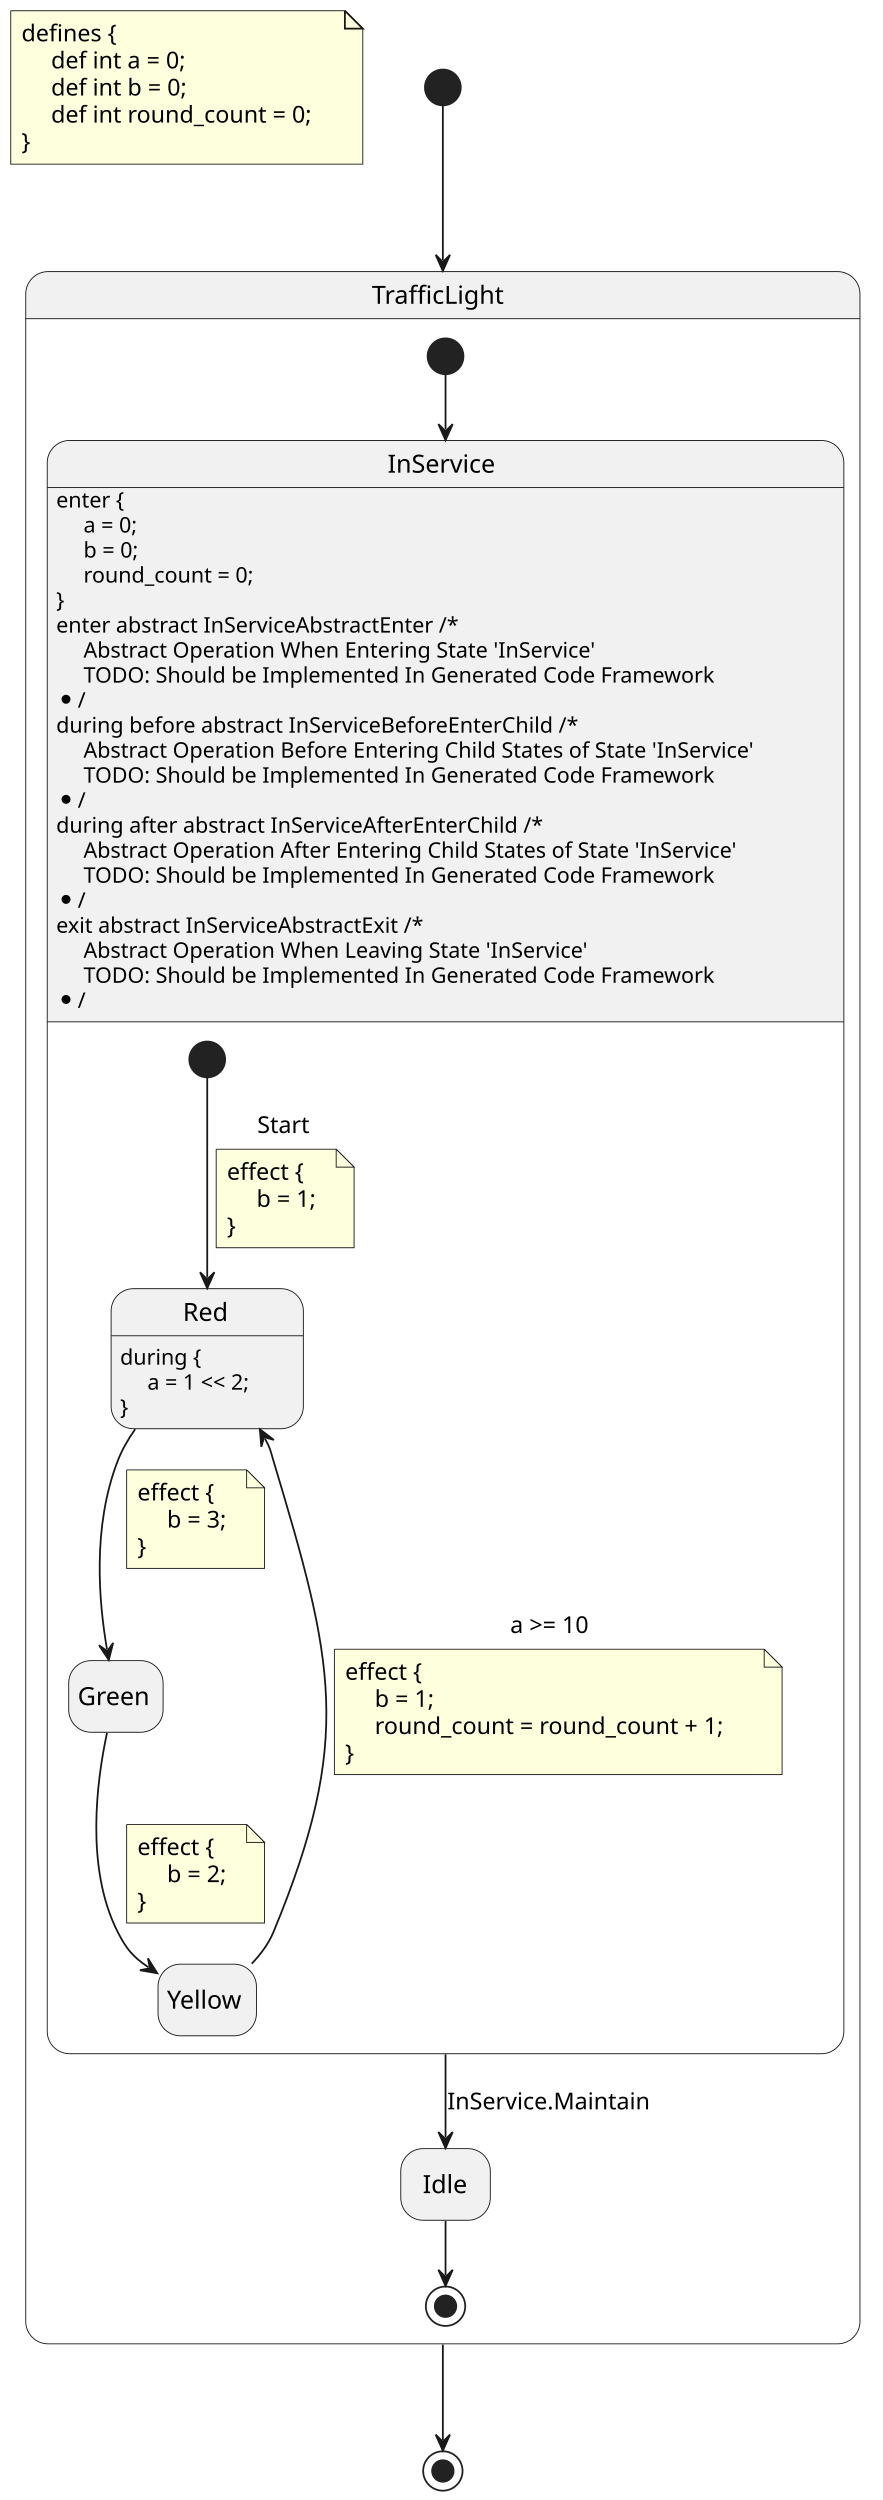
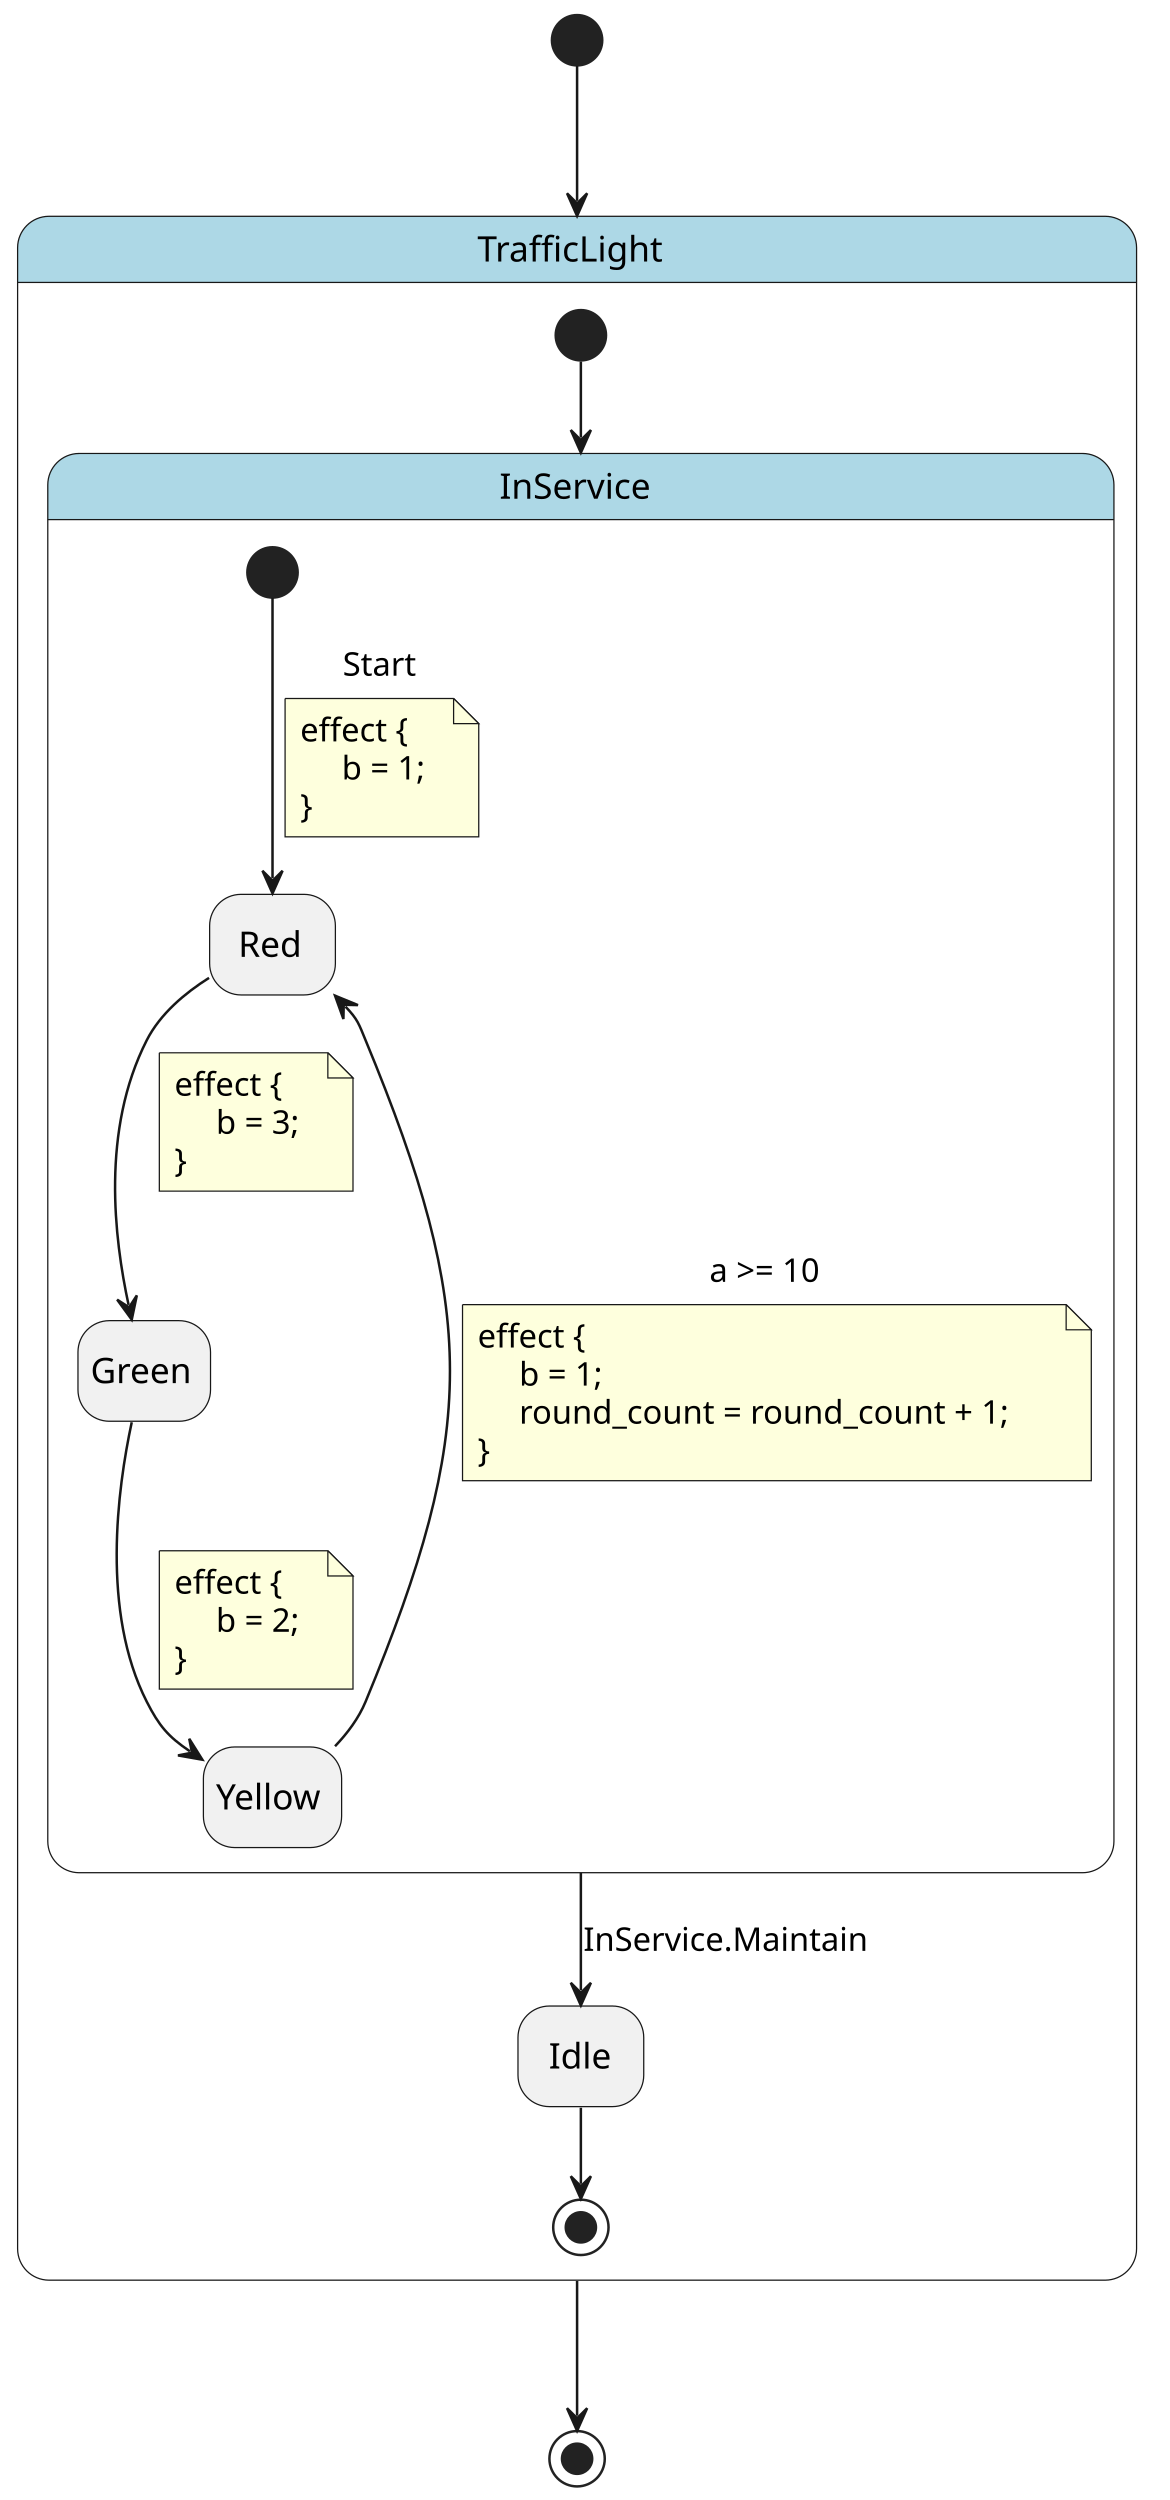
- <svg xmlns="http://www.w3.org/2000/svg" contentStyleType="text/css" data-diagram-type="STATE" height="1396px" preserveAspectRatio="none" style="width:493px;height:1396px;background:#FFFFFF;" version="1.1" viewBox="0 0 493 1396" width="493px" zoomAndPan="magnify">
+ <svg xmlns="http://www.w3.org/2000/svg" contentStyleType="text/css" data-diagram-type="STATE" height="994px" preserveAspectRatio="none" style="width:465px;height:994px;background:#FFFFFF;" version="1.1" viewBox="0 0 465 994" width="465px" zoomAndPan="magnify">
  <defs />
  <g>
-     <g class="entity" data-entity="DefinitionNote" data-source-line="3" data-uid="ent0002" id="entity_DefinitionNote">
-       <path d="M6,6 L6,91.664 L202.583,91.664 L202.583,16 L192.583,6 L6,6" fill="#FEFFDD" style="stroke:#181818;stroke-width:0.5;" />
-       <path d="M192.583,6 L192.583,16 L202.583,16 L192.583,6" fill="#FEFFDD" style="stroke:#181818;stroke-width:1;" />
-       <text fill="#000000" font-family="sans-serif" font-size="13" lengthAdjust="spacing" textLength="59.852" x="12" y="23.067">defines {</text>
-       <text fill="#000000" font-family="sans-serif" font-size="13" lengthAdjust="spacing" textLength="85.814" x="28.529" y="38.2">def int a = 0;</text>
-       <text fill="#000000" font-family="sans-serif" font-size="13" lengthAdjust="spacing" textLength="86.1" x="28.529" y="53.333">def int b = 0;</text>
-       <text fill="#000000" font-family="sans-serif" font-size="13" lengthAdjust="spacing" textLength="159.053" x="28.529" y="68.465">def int round_count = 0;</text>
-       <text fill="#000000" font-family="sans-serif" font-size="13" lengthAdjust="spacing" textLength="8.271" x="12" y="83.598">}</text>
+     <path d="M19.5,86 L439.4,86 A12.5,12.5 0 0 1 451.9,98.5 L451.9,112.297 L7,112.297 L7,98.5 A12.5,12.5 0 0 1 19.5,86" fill="#ADD8E6" />
+     <rect fill="none" height="820.597" rx="12.5" ry="12.5" style="stroke:#181818;stroke-width:0.5;" width="444.9" x="7" y="86" />
+     <line style="stroke:#181818;stroke-width:0.5;" x1="7" x2="451.9" y1="112.297" y2="112.297" />
+     <text fill="#000000" font-family="sans-serif" font-size="14" lengthAdjust="spacing" textLength="79.269" x="189.815" y="103.995">TrafficLight</text>
+     <path d="M31.5,180.297 L430.4,180.297 A12.5,12.5 0 0 1 442.9,192.797 L442.9,206.594 L19,206.594 L19,192.797 A12.5,12.5 0 0 1 31.5,180.297" fill="#ADD8E6" />
+     <rect fill="none" height="564.297" rx="12.5" ry="12.5" style="stroke:#181818;stroke-width:0.5;" width="423.9" x="19" y="180.297" />
+     <line style="stroke:#181818;stroke-width:0.5;" x1="19" x2="442.9" y1="206.594" y2="206.594" />
+     <text fill="#000000" font-family="sans-serif" font-size="14" lengthAdjust="spacing" textLength="64.743" x="198.578" y="198.292">InService</text>
+     <rect fill="#F1F1F1" height="40" rx="12.5" ry="12.5" style="stroke:#181818;stroke-width:0.5;" width="50" x="83.35" y="355.594" />
+     <text fill="#000000" font-family="sans-serif" font-size="14" lengthAdjust="spacing" textLength="27.227" x="94.736" y="380.44">Red</text>
+     <rect fill="#F1F1F1" height="40" rx="12.5" ry="12.5" style="stroke:#181818;stroke-width:0.5;" width="54.96" x="80.87" y="694.594" />
+     <text fill="#000000" font-family="sans-serif" font-size="14" lengthAdjust="spacing" textLength="44.96" x="85.87" y="719.44">Yellow</text>
+     <rect fill="#F1F1F1" height="40" rx="12.5" ry="12.5" style="stroke:#181818;stroke-width:0.5;" width="52.704" x="31" y="525.094" />
+     <text fill="#000000" font-family="sans-serif" font-size="14" lengthAdjust="spacing" textLength="42.704" x="36" y="549.94">Green</text>
+     <ellipse cx="108.35" cy="227.594" fill="#222222" rx="10" ry="10" style="stroke:#222222;stroke-width:1;" />
+     <g class="link" data-entity-1="*start*traffic_light__in_service" data-entity-2="traffic_light__in_service__red" data-source-line="15" data-uid="lnk3" id="link_*start*traffic_light__in_service_traffic_light__in_service__red">
+       <path d="M108.35,237.724 C108.35,261.074 108.35,317.344 108.35,349.214" fill="none" id="*start*traffic_light__in_service-to-traffic_light__in_service__red" style="stroke:#181818;stroke-width:1;" />
+       <polygon fill="#181818" points="108.35,355.214,112.35,346.214,108.35,350.214,104.35,346.214,108.35,355.214" style="stroke:#181818;stroke-width:1;" />
+       <text fill="#000000" font-family="sans-serif" font-size="13" lengthAdjust="spacing" textLength="31.757" x="136.266" y="268.661">Start</text>
+       <path d="M113.35,277.727 L113.35,332.727 L190.35,332.727 L190.35,287.727 L180.35,277.727 L113.35,277.727" fill="#FEFFDD" style="stroke:#181818;stroke-width:0.5;" />
+       <path d="M180.35,277.727 L180.35,287.727 L190.35,287.727 L180.35,277.727" fill="#FEFFDD" style="stroke:#181818;stroke-width:0.5;" />
+       <text fill="#000000" font-family="sans-serif" font-size="13" lengthAdjust="spacing" textLength="49.797" x="119.35" y="294.793">effect {</text>
+       <text fill="#000000" font-family="sans-serif" font-size="13" lengthAdjust="spacing" textLength="40.06" x="135.879" y="309.926">b = 1;</text>
+       <text fill="#000000" font-family="sans-serif" font-size="13" lengthAdjust="spacing" textLength="8.271" x="119.35" y="325.059">}</text>
    </g>
-     <path d="M26.87,151.66 L467.706,151.66 A12.5,12.5 0 0 1 480.206,164.16 L480.206,177.957 L14.37,177.957 L14.37,164.16 A12.5,12.5 0 0 1 26.87,151.66" fill="#F1F1F1" />
-     <rect fill="none" height="1157.137" rx="12.5" ry="12.5" style="stroke:#181818;stroke-width:0.5;" width="465.836" x="14.37" y="151.66" />
-     <line style="stroke:#181818;stroke-width:0.5;" x1="14.37" x2="480.206" y1="177.957" y2="177.957" />
-     <text fill="#000000" font-family="sans-serif" font-size="14" lengthAdjust="spacing" textLength="79.269" x="207.653" y="169.655">TrafficLight</text>
-     <path d="M38.87,245.957 L458.706,245.957 A12.5,12.5 0 0 1 471.206,258.457 L471.206,570.597 L26.37,570.597 L26.37,258.457 A12.5,12.5 0 0 1 38.87,245.957" fill="#F1F1F1" />
-     <rect fill="none" height="900.841" rx="12.5" ry="12.5" style="stroke:#181818;stroke-width:0.5;" width="444.836" x="26.37" y="245.957" />
-     <line style="stroke:#181818;stroke-width:0.5;" x1="26.37" x2="471.206" y1="570.597" y2="570.597" />
-     <line style="stroke:#181818;stroke-width:0.5;" x1="26.37" x2="471.206" y1="272.254" y2="272.254" />
-     <text fill="#000000" font-family="sans-serif" font-size="14" lengthAdjust="spacing" textLength="64.743" x="216.416" y="263.952">InService</text>
-     <text fill="#000000" font-family="sans-serif" font-size="12" lengthAdjust="spacing" textLength="43.459" x="31.37" y="283.392">enter {</text>
-     <text fill="#000000" font-family="sans-serif" font-size="12" lengthAdjust="spacing" textLength="36.715" x="46.628" y="297.361">a = 0;</text>
-     <text fill="#000000" font-family="sans-serif" font-size="12" lengthAdjust="spacing" textLength="36.978" x="46.628" y="311.33">b = 0;</text>
-     <text fill="#000000" font-family="sans-serif" font-size="12" lengthAdjust="spacing" textLength="104.32" x="46.628" y="325.299">round_count = 0;</text>
-     <text fill="#000000" font-family="sans-serif" font-size="12" lengthAdjust="spacing" textLength="7.635" x="31.37" y="339.267">}</text>
-     <text fill="#000000" font-family="sans-serif" font-size="12" lengthAdjust="spacing" textLength="241.09" x="31.37" y="353.236">enter abstract InServiceAbstractEnter /*</text>
-     <text fill="#000000" font-family="sans-serif" font-size="12" lengthAdjust="spacing" textLength="308.244" x="46.628" y="367.205">Abstract Operation When Entering State 'InService'</text>
-     <text fill="#000000" font-family="sans-serif" font-size="12" lengthAdjust="spacing" textLength="375.1" x="46.628" y="381.174">TODO: Should be Implemented In Generated Code Framework</text>
-     <ellipse cx="36.87" cy="390.473" fill="#000000" rx="2.5" ry="2.5" />
-     <text fill="#000000" font-family="sans-serif" font-size="12" lengthAdjust="spacing" textLength="4.043" x="43.37" y="395.142">/</text>
-     <text fill="#000000" font-family="sans-serif" font-size="12" lengthAdjust="spacing" textLength="309.885" x="31.37" y="409.111">during before abstract InServiceBeforeEnterChild /*</text>
-     <text fill="#000000" font-family="sans-serif" font-size="12" lengthAdjust="spacing" textLength="404.578" x="46.628" y="423.08">Abstract Operation Before Entering Child States of State 'InService'</text>
-     <text fill="#000000" font-family="sans-serif" font-size="12" lengthAdjust="spacing" textLength="375.1" x="46.628" y="437.049">TODO: Should be Implemented In Generated Code Framework</text>
-     <ellipse cx="36.87" cy="446.348" fill="#000000" rx="2.5" ry="2.5" />
-     <text fill="#000000" font-family="sans-serif" font-size="12" lengthAdjust="spacing" textLength="4.043" x="43.37" y="451.017">/</text>
-     <text fill="#000000" font-family="sans-serif" font-size="12" lengthAdjust="spacing" textLength="289.559" x="31.37" y="464.986">during after abstract InServiceAfterEnterChild /*</text>
-     <text fill="#000000" font-family="sans-serif" font-size="12" lengthAdjust="spacing" textLength="394.535" x="46.628" y="478.955">Abstract Operation After Entering Child States of State 'InService'</text>
-     <text fill="#000000" font-family="sans-serif" font-size="12" lengthAdjust="spacing" textLength="375.1" x="46.628" y="492.924">TODO: Should be Implemented In Generated Code Framework</text>
-     <ellipse cx="36.87" cy="502.223" fill="#000000" rx="2.5" ry="2.5" />
-     <text fill="#000000" font-family="sans-serif" font-size="12" lengthAdjust="spacing" textLength="4.043" x="43.37" y="506.892">/</text>
-     <text fill="#000000" font-family="sans-serif" font-size="12" lengthAdjust="spacing" textLength="222.117" x="31.37" y="520.861">exit abstract InServiceAbstractExit /*</text>
-     <text fill="#000000" font-family="sans-serif" font-size="12" lengthAdjust="spacing" textLength="304.559" x="46.628" y="534.83">Abstract Operation When Leaving State 'InService'</text>
-     <text fill="#000000" font-family="sans-serif" font-size="12" lengthAdjust="spacing" textLength="375.1" x="46.628" y="548.799">TODO: Should be Implemented In Generated Code Framework</text>
-     <ellipse cx="36.87" cy="558.097" fill="#000000" rx="2.5" ry="2.5" />
-     <text fill="#000000" font-family="sans-serif" font-size="12" lengthAdjust="spacing" textLength="4.043" x="43.37" y="562.767">/</text>
-     <g id="traffic_light.traffic_light__in_service.traffic_light__in_service__red">
-       <rect fill="#F1F1F1" height="78.203" rx="12.5" ry="12.5" style="stroke:#181818;stroke-width:0.5;" width="107.346" x="62.05" y="719.597" />
-       <line style="stroke:#181818;stroke-width:0.5;" x1="62.05" x2="169.396" y1="745.894" y2="745.894" />
-       <text fill="#000000" font-family="sans-serif" font-size="14" lengthAdjust="spacing" textLength="27.227" x="102.109" y="737.593">Red</text>
-       <text fill="#000000" font-family="sans-serif" font-size="12" lengthAdjust="spacing" textLength="50.162" x="67.05" y="762.033">during {</text>
-       <text fill="#000000" font-family="sans-serif" font-size="12" lengthAdjust="spacing" textLength="72.088" x="82.308" y="776.002">a = 1 &lt;&lt; 2;</text>
-       <text fill="#000000" font-family="sans-serif" font-size="12" lengthAdjust="spacing" textLength="7.635" x="67.05" y="789.971">}</text>
+     <g class="link" data-entity-1="traffic_light__in_service__red" data-entity-2="traffic_light__in_service__green" data-source-line="21" data-uid="lnk4" id="link_traffic_light__in_service__red_traffic_light__in_service__green">
+       <path d="M83.11,388.804 C73.55,394.834 63.69,403.104 58.35,413.594 C40.17,449.334 45.389,492.168 51.119,518.828" fill="none" id="traffic_light__in_service__red-to-traffic_light__in_service__green" style="stroke:#181818;stroke-width:1;" />
+       <polygon fill="#181818" points="52.38,524.694,54.4,515.054,51.329,519.805,46.578,516.735,52.38,524.694" style="stroke:#181818;stroke-width:1;" />
+       <path d="M63.35,418.594 L63.35,473.594 L140.35,473.594 L140.35,428.594 L130.35,418.594 L63.35,418.594" fill="#FEFFDD" style="stroke:#181818;stroke-width:0.5;" />
+       <path d="M130.35,418.594 L130.35,428.594 L140.35,428.594 L130.35,418.594" fill="#FEFFDD" style="stroke:#181818;stroke-width:0.5;" />
+       <text fill="#000000" font-family="sans-serif" font-size="13" lengthAdjust="spacing" textLength="49.797" x="69.35" y="435.661">effect {</text>
+       <text fill="#000000" font-family="sans-serif" font-size="13" lengthAdjust="spacing" textLength="40.06" x="85.879" y="450.793">b = 3;</text>
+       <text fill="#000000" font-family="sans-serif" font-size="13" lengthAdjust="spacing" textLength="8.271" x="69.35" y="465.926">}</text>
    </g>
-     <rect fill="#F1F1F1" height="40" rx="12.5" ry="12.5" style="stroke:#181818;stroke-width:0.5;" width="54.96" x="88.24" y="1096.797" />
-     <text fill="#000000" font-family="sans-serif" font-size="14" lengthAdjust="spacing" textLength="44.96" x="93.24" y="1121.644">Yellow</text>
-     <rect fill="#F1F1F1" height="40" rx="12.5" ry="12.5" style="stroke:#181818;stroke-width:0.5;" width="52.704" x="38.37" y="927.298" />
-     <text fill="#000000" font-family="sans-serif" font-size="14" lengthAdjust="spacing" textLength="42.704" x="43.37" y="952.144">Green</text>
-     <ellipse cx="115.72" cy="591.597" fill="#222222" rx="10" ry="10" style="stroke:#222222;stroke-width:1;" />
-     <g class="link" data-entity-1=".start.traffic_light__in_service" data-entity-2="traffic_light__in_service__red" data-link-type="dependency" data-source-line="16" data-uid="lnk3" id="link_.start.traffic_light__in_service_traffic_light__in_service__red">
-       <path d="M115.72,601.947 C115.72,624.117 115.72,674.898 115.72,713.418" fill="none" id="*start*traffic_light__in_service-to-traffic_light__in_service__red" style="stroke:#181818;stroke-width:1;" />
-       <polygon fill="#181818" points="115.72,719.418,119.72,710.418,115.72,714.418,111.72,710.418,115.72,719.418" style="stroke:#181818;stroke-width:1;" />
-       <text fill="#000000" font-family="sans-serif" font-size="13" lengthAdjust="spacing" textLength="31.757" x="143.636" y="632.664">Start</text>
-       <path d="M120.72,641.73 L120.72,696.73 L197.72,696.73 L197.72,651.73 L187.72,641.73 L120.72,641.73" fill="#FEFFDD" style="stroke:#181818;stroke-width:0.5;" />
-       <path d="M187.72,641.73 L187.72,651.73 L197.72,651.73 L187.72,641.73" fill="#FEFFDD" style="stroke:#181818;stroke-width:0.5;" />
-       <text fill="#000000" font-family="sans-serif" font-size="13" lengthAdjust="spacing" textLength="49.797" x="126.72" y="658.797">effect {</text>
-       <text fill="#000000" font-family="sans-serif" font-size="13" lengthAdjust="spacing" textLength="40.06" x="143.249" y="673.93">b = 1;</text>
-       <text fill="#000000" font-family="sans-serif" font-size="13" lengthAdjust="spacing" textLength="8.271" x="126.72" y="689.063">}</text>
+     <g class="link" data-entity-1="traffic_light__in_service__green" data-entity-2="traffic_light__in_service__yellow" data-source-line="27" data-uid="lnk5" id="link_traffic_light__in_service__green_traffic_light__in_service__yellow">
+       <path d="M52.38,565.494 C46.65,592.154 40.17,640.854 58.35,676.594 C63.2,686.124 66.803,690.463 75.493,696.313" fill="none" id="traffic_light__in_service__green-to-traffic_light__in_service__yellow" style="stroke:#181818;stroke-width:1;" />
+       <polygon fill="#181818" points="80.47,699.664,75.238,691.32,76.322,696.872,70.77,697.956,80.47,699.664" style="stroke:#181818;stroke-width:1;" />
+       <path d="M63.35,616.594 L63.35,671.594 L140.35,671.594 L140.35,626.594 L130.35,616.594 L63.35,616.594" fill="#FEFFDD" style="stroke:#181818;stroke-width:0.5;" />
+       <path d="M130.35,616.594 L130.35,626.594 L140.35,626.594 L130.35,616.594" fill="#FEFFDD" style="stroke:#181818;stroke-width:0.5;" />
+       <text fill="#000000" font-family="sans-serif" font-size="13" lengthAdjust="spacing" textLength="49.797" x="69.35" y="633.661">effect {</text>
+       <text fill="#000000" font-family="sans-serif" font-size="13" lengthAdjust="spacing" textLength="40.06" x="85.879" y="648.793">b = 2;</text>
+       <text fill="#000000" font-family="sans-serif" font-size="13" lengthAdjust="spacing" textLength="8.271" x="69.35" y="663.926">}</text>
    </g>
-     <g class="link" data-entity-1="traffic_light__in_service__red" data-entity-2="traffic_light__in_service__green" data-link-type="dependency" data-source-line="22" data-uid="lnk4" id="link_traffic_light__in_service__red_traffic_light__in_service__green">
-       <path d="M75.49,798.058 C71.54,803.628 68.11,809.587 65.72,815.798 C51.38,853.008 55.283,894.823 59.743,921.013" fill="none" id="traffic_light__in_service__red-to-traffic_light__in_service__green" style="stroke:#181818;stroke-width:1;" />
-       <polygon fill="#181818" points="60.75,926.928,63.182,917.384,59.911,921.999,55.296,918.727,60.75,926.928" style="stroke:#181818;stroke-width:1;" />
-       <path d="M70.72,820.798 L70.72,875.798 L147.72,875.798 L147.72,830.798 L137.72,820.798 L70.72,820.798" fill="#FEFFDD" style="stroke:#181818;stroke-width:0.5;" />
-       <path d="M137.72,820.798 L137.72,830.798 L147.72,830.798 L137.72,820.798" fill="#FEFFDD" style="stroke:#181818;stroke-width:0.5;" />
-       <text fill="#000000" font-family="sans-serif" font-size="13" lengthAdjust="spacing" textLength="49.797" x="76.72" y="837.864">effect {</text>
-       <text fill="#000000" font-family="sans-serif" font-size="13" lengthAdjust="spacing" textLength="40.06" x="93.249" y="852.997">b = 3;</text>
-       <text fill="#000000" font-family="sans-serif" font-size="13" lengthAdjust="spacing" textLength="8.271" x="76.72" y="868.13">}</text>
+     <g class="link" data-entity-1="traffic_light__in_service__yellow" data-entity-2="traffic_light__in_service__red" data-source-line="33" data-uid="lnk6" id="link_traffic_light__in_service__yellow_traffic_light__in_service__red">
+       <path d="M133.21,694.304 C138.15,689.134 142.64,683.144 145.35,676.594 C190.08,568.604 190.08,521.584 145.35,413.594 C142.64,407.044 142.295,405.392 137.355,400.222" fill="none" id="traffic_light__in_service__yellow-to-traffic_light__in_service__red" style="stroke:#181818;stroke-width:1;" />
+       <polygon fill="#181818" points="133.21,395.884,136.536,405.154,136.664,399.499,142.32,399.627,133.21,395.884" style="stroke:#181818;stroke-width:1;" />
+       <text fill="#000000" font-family="sans-serif" font-size="13" lengthAdjust="spacing" textLength="54.558" x="282.074" y="509.661">a &gt;= 10</text>
+       <path d="M183.9,518.727 L183.9,588.727 L433.9,588.727 L433.9,528.727 L423.9,518.727 L183.9,518.727" fill="#FEFFDD" style="stroke:#181818;stroke-width:0.5;" />
+       <path d="M423.9,518.727 L423.9,528.727 L433.9,528.727 L423.9,518.727" fill="#FEFFDD" style="stroke:#181818;stroke-width:0.5;" />
+       <text fill="#000000" font-family="sans-serif" font-size="13" lengthAdjust="spacing" textLength="49.797" x="189.9" y="535.793">effect {</text>
+       <text fill="#000000" font-family="sans-serif" font-size="13" lengthAdjust="spacing" textLength="40.06" x="206.429" y="550.926">b = 1;</text>
+       <text fill="#000000" font-family="sans-serif" font-size="13" lengthAdjust="spacing" textLength="213.376" x="206.429" y="566.059">round_count = round_count + 1;</text>
+       <text fill="#000000" font-family="sans-serif" font-size="13" lengthAdjust="spacing" textLength="8.271" x="189.9" y="581.192">}</text>
    </g>
-     <g class="link" data-entity-1="traffic_light__in_service__green" data-entity-2="traffic_light__in_service__yellow" data-link-type="dependency" data-source-line="28" data-uid="lnk5" id="link_traffic_light__in_service__green_traffic_light__in_service__yellow">
-       <path d="M59.75,967.697 C54.02,994.357 47.54,1043.057 65.72,1078.797 C70.57,1088.328 74.173,1092.667 82.863,1098.517" fill="none" id="traffic_light__in_service__green-to-traffic_light__in_service__yellow" style="stroke:#181818;stroke-width:1;" />
-       <polygon fill="#181818" points="87.84,1101.868,82.608,1093.523,83.692,1099.075,78.14,1100.16,87.84,1101.868" style="stroke:#181818;stroke-width:1;" />
-       <path d="M70.72,1018.798 L70.72,1073.797 L147.72,1073.797 L147.72,1028.797 L137.72,1018.798 L70.72,1018.798" fill="#FEFFDD" style="stroke:#181818;stroke-width:0.5;" />
-       <path d="M137.72,1018.798 L137.72,1028.797 L147.72,1028.797 L137.72,1018.798" fill="#FEFFDD" style="stroke:#181818;stroke-width:0.5;" />
-       <text fill="#000000" font-family="sans-serif" font-size="13" lengthAdjust="spacing" textLength="49.797" x="76.72" y="1035.864">effect {</text>
-       <text fill="#000000" font-family="sans-serif" font-size="13" lengthAdjust="spacing" textLength="40.06" x="93.249" y="1050.997">b = 2;</text>
-       <text fill="#000000" font-family="sans-serif" font-size="13" lengthAdjust="spacing" textLength="8.271" x="76.72" y="1066.13">}</text>
+     <rect fill="#F1F1F1" height="40" rx="12.5" ry="12.5" style="stroke:#181818;stroke-width:0.5;" width="50" x="205.95" y="797.597" />
+     <text fill="#000000" font-family="sans-serif" font-size="14" lengthAdjust="spacing" textLength="25.519" x="218.191" y="822.444">Idle</text>
+     <ellipse cx="230.95" cy="133.297" fill="#222222" rx="10" ry="10" style="stroke:#222222;stroke-width:1;" />
+     <ellipse cx="230.95" cy="885.597" fill="none" rx="11" ry="11" style="stroke:#222222;stroke-width:1;" />
+     <ellipse cx="230.95" cy="885.597" fill="#222222" rx="6" ry="6" style="stroke:#222222;stroke-width:1;" />
+     <g class="link" data-entity-1="*start*traffic_light" data-entity-2="traffic_light__in_service" data-source-line="42" data-uid="lnk8" id="link_*start*traffic_light_traffic_light__in_service">
+       <path d="M230.95,143.737 C230.95,151.697 230.95,158.297 230.95,173.987" fill="none" id="*start*traffic_light-to-traffic_light__in_service" style="stroke:#181818;stroke-width:1;" />
+       <polygon fill="#181818" points="230.95,179.987,234.95,170.987,230.95,174.987,226.95,170.987,230.95,179.987" style="stroke:#181818;stroke-width:1;" />
    </g>
-     <g class="link" data-entity-1="traffic_light__in_service__yellow" data-entity-2="traffic_light__in_service__red" data-link-type="dependency" data-source-line="34" data-uid="lnk6" id="link_traffic_light__in_service__yellow_traffic_light__in_service__red">
-       <path d="M140.58,1096.507 C145.52,1091.338 150.01,1085.348 152.72,1078.797 C197.45,970.808 186.32,927.758 152.72,815.798 C150.91,809.768 151.105,809.038 147.985,803.348" fill="none" id="traffic_light__in_service__yellow-to-traffic_light__in_service__red" style="stroke:#181818;stroke-width:1;" />
-       <polygon fill="#181818" points="145.1,798.087,145.92,807.902,147.504,802.472,152.935,804.056,145.1,798.087" style="stroke:#181818;stroke-width:1;" />
-       <text fill="#000000" font-family="sans-serif" font-size="13" lengthAdjust="spacing" textLength="54.558" x="284.894" y="911.864">a &gt;= 10</text>
-       <path d="M186.72,920.93 L186.72,990.93 L436.72,990.93 L436.72,930.93 L426.72,920.93 L186.72,920.93" fill="#FEFFDD" style="stroke:#181818;stroke-width:0.5;" />
-       <path d="M426.72,920.93 L426.72,930.93 L436.72,930.93 L426.72,920.93" fill="#FEFFDD" style="stroke:#181818;stroke-width:0.5;" />
-       <text fill="#000000" font-family="sans-serif" font-size="13" lengthAdjust="spacing" textLength="49.797" x="192.72" y="937.997">effect {</text>
-       <text fill="#000000" font-family="sans-serif" font-size="13" lengthAdjust="spacing" textLength="40.06" x="209.249" y="953.13">b = 1;</text>
-       <text fill="#000000" font-family="sans-serif" font-size="13" lengthAdjust="spacing" textLength="213.376" x="209.249" y="968.263">round_count = round_count + 1;</text>
-       <text fill="#000000" font-family="sans-serif" font-size="13" lengthAdjust="spacing" textLength="8.271" x="192.72" y="983.396">}</text>
+     <g class="link" data-entity-1="traffic_light__in_service" data-entity-2="traffic_light__idle" data-source-line="43" data-uid="lnk9" id="link_traffic_light__in_service_traffic_light__idle">
+       <path d="M230.95,744.707 C230.95,766.297 230.95,778.607 230.95,791.357" fill="none" id="traffic_light__in_service-to-traffic_light__idle" style="stroke:#181818;stroke-width:1;" />
+       <polygon fill="#181818" points="230.95,797.357,234.95,788.357,230.95,792.357,226.95,788.357,230.95,797.357" style="stroke:#181818;stroke-width:1;" />
+       <text fill="#000000" font-family="sans-serif" font-size="13" lengthAdjust="spacing" textLength="120.199" x="231.95" y="775.664">InService.Maintain</text>
    </g>
-     <rect fill="#F1F1F1" height="40" rx="12.5" ry="12.5" style="stroke:#181818;stroke-width:0.5;" width="50" x="223.79" y="1199.797" />
-     <text fill="#000000" font-family="sans-serif" font-size="14" lengthAdjust="spacing" textLength="25.519" x="236.031" y="1224.644">Idle</text>
-     <ellipse cx="248.79" cy="198.957" fill="#222222" rx="10" ry="10" style="stroke:#222222;stroke-width:1;" />
-     <ellipse cx="248.79" cy="1287.797" fill="none" rx="11" ry="11" style="stroke:#222222;stroke-width:1;" />
-     <ellipse cx="248.79" cy="1287.797" fill="#222222" rx="6" ry="6" style="stroke:#222222;stroke-width:1;" />
-     <g class="link" data-entity-1=".start.traffic_light" data-entity-2="traffic_light__in_service" data-link-type="dependency" data-source-line="44" data-uid="lnk8" id="link_.start.traffic_light_traffic_light__in_service">
-       <path d="M248.79,209.407 C248.79,217.307 248.79,223.827 248.79,239.817" fill="none" id="*start*traffic_light-to-traffic_light__in_service" style="stroke:#181818;stroke-width:1;" />
-       <polygon fill="#181818" points="248.79,245.817,252.79,236.817,248.79,240.817,244.79,236.817,248.79,245.817" style="stroke:#181818;stroke-width:1;" />
+     <g class="link" data-entity-1="traffic_light__idle" data-entity-2="*end*traffic_light" data-source-line="44" data-uid="lnk11" id="link_traffic_light__idle_*end*traffic_light">
+       <path d="M230.95,838.047 C230.95,849.907 230.95,858.597 230.95,868.267" fill="none" id="traffic_light__idle-to-*end*traffic_light" style="stroke:#181818;stroke-width:1;" />
+       <polygon fill="#181818" points="230.95,874.267,234.95,865.267,230.95,869.267,226.95,865.267,230.95,874.267" style="stroke:#181818;stroke-width:1;" />
    </g>
-     <g class="link" data-entity-1="traffic_light__in_service" data-entity-2="traffic_light__idle" data-link-type="dependency" data-source-line="45" data-uid="lnk9" id="link_traffic_light__in_service_traffic_light__idle">
-       <path d="M248.79,1147.117 C248.79,1168.987 248.79,1181.017 248.79,1193.517" fill="none" id="traffic_light__in_service-to-traffic_light__idle" style="stroke:#181818;stroke-width:1;" />
-       <polygon fill="#181818" points="248.79,1199.517,252.79,1190.517,248.79,1194.517,244.79,1190.517,248.79,1199.517" style="stroke:#181818;stroke-width:1;" />
-       <text fill="#000000" font-family="sans-serif" font-size="13" lengthAdjust="spacing" textLength="120.199" x="249.79" y="1177.864">InService.Maintain</text>
+     <ellipse cx="229.45" cy="16" fill="#222222" rx="10" ry="10" style="stroke:#222222;stroke-width:1;" />
+     <ellipse cx="229.45" cy="977.6" fill="none" rx="11" ry="11" style="stroke:#222222;stroke-width:1;" />
+     <ellipse cx="229.45" cy="977.6" fill="#222222" rx="6" ry="6" style="stroke:#222222;stroke-width:1;" />
+     <g class="link" data-entity-1="*start*" data-entity-2="traffic_light" data-source-line="46" data-uid="lnk13" id="link_*start*_traffic_light">
+       <path d="M229.45,26.13 C229.45,37.43 229.45,52.57 229.45,79.86" fill="none" id="*start*-to-traffic_light" style="stroke:#181818;stroke-width:1;" />
+       <polygon fill="#181818" points="229.45,85.86,233.45,76.86,229.45,80.86,225.45,76.86,229.45,85.86" style="stroke:#181818;stroke-width:1;" />
    </g>
-     <g class="link" data-entity-1="traffic_light__idle" data-entity-2=".end.traffic_light" data-link-type="dependency" data-source-line="46" data-uid="lnk11" id="link_traffic_light__idle_.end.traffic_light">
-       <path d="M248.79,1240.247 C248.79,1252.107 248.79,1260.797 248.79,1270.467" fill="none" id="traffic_light__idle-to-*end*traffic_light" style="stroke:#181818;stroke-width:1;" />
-       <polygon fill="#181818" points="248.79,1276.467,252.79,1267.467,248.79,1271.467,244.79,1267.467,248.79,1276.467" style="stroke:#181818;stroke-width:1;" />
-     </g>
-     <ellipse cx="247.29" cy="48.83" fill="#222222" rx="10" ry="10" style="stroke:#222222;stroke-width:1;" />
-     <ellipse cx="247.29" cy="1379.8" fill="none" rx="11" ry="11" style="stroke:#222222;stroke-width:1;" />
-     <ellipse cx="247.29" cy="1379.8" fill="#222222" rx="6" ry="6" style="stroke:#222222;stroke-width:1;" />
-     <g class="link" data-entity-1=".start." data-entity-2="traffic_light" data-link-type="dependency" data-source-line="48" data-uid="lnk13" id="link_.start._traffic_light">
-       <path d="M247.29,59.18 C247.29,74.48 247.29,101.6 247.29,145.31" fill="none" id="*start*-to-traffic_light" style="stroke:#181818;stroke-width:1;" />
-       <polygon fill="#181818" points="247.29,151.31,251.29,142.31,247.29,146.31,243.29,142.31,247.29,151.31" style="stroke:#181818;stroke-width:1;" />
-     </g>
-     <g class="link" data-entity-1="traffic_light" data-entity-2=".end." data-link-type="dependency" data-source-line="49" data-uid="lnk15" id="link_traffic_light_.end.">
-       <path d="M247.29,1309.19 C247.29,1336.25 247.29,1350.94 247.29,1362.48" fill="none" id="traffic_light-to-*end*" style="stroke:#181818;stroke-width:1;" />
-       <polygon fill="#181818" points="247.29,1368.48,251.29,1359.48,247.29,1363.48,243.29,1359.48,247.29,1368.48" style="stroke:#181818;stroke-width:1;" />
+     <g class="link" data-entity-1="traffic_light" data-entity-2="*end*" data-source-line="47" data-uid="lnk15" id="link_traffic_light_*end*">
+       <path d="M229.45,906.91 C229.45,933.83 229.45,948.86 229.45,960.5" fill="none" id="traffic_light-to-*end*" style="stroke:#181818;stroke-width:1;" />
+       <polygon fill="#181818" points="229.45,966.5,233.45,957.5,229.45,961.5,225.45,957.5,229.45,966.5" style="stroke:#181818;stroke-width:1;" />
    </g>
  </g>
</svg>
